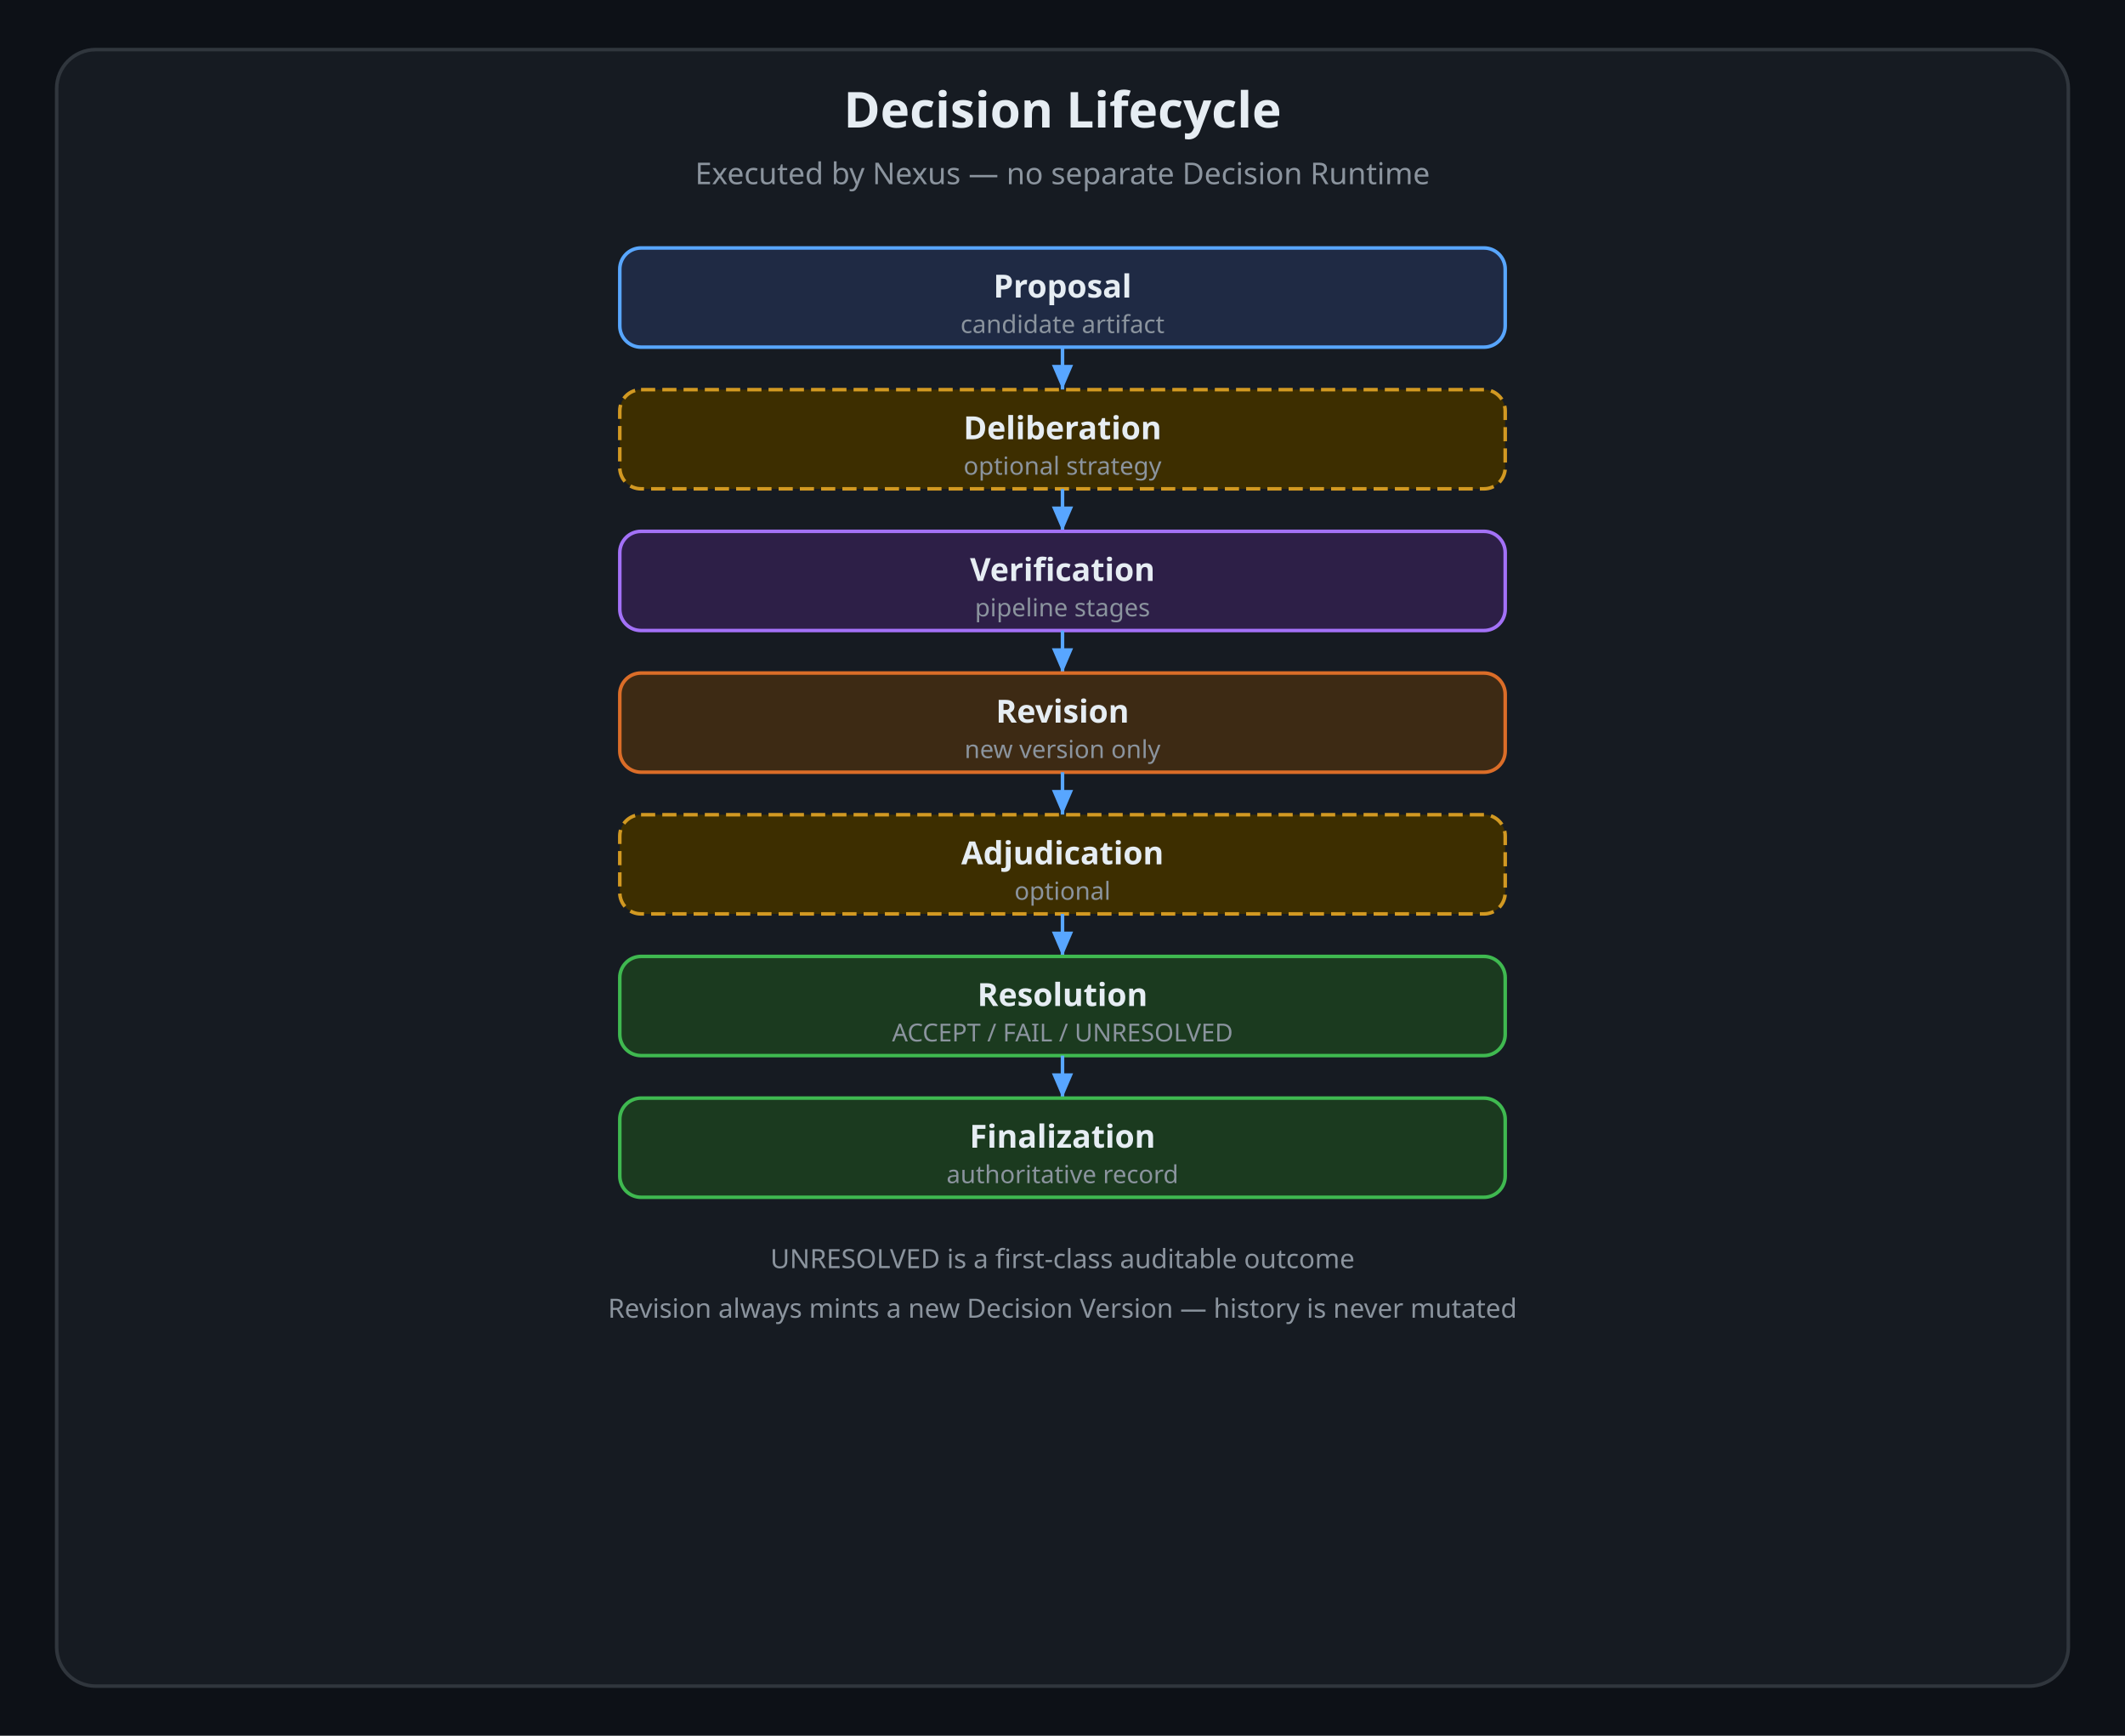
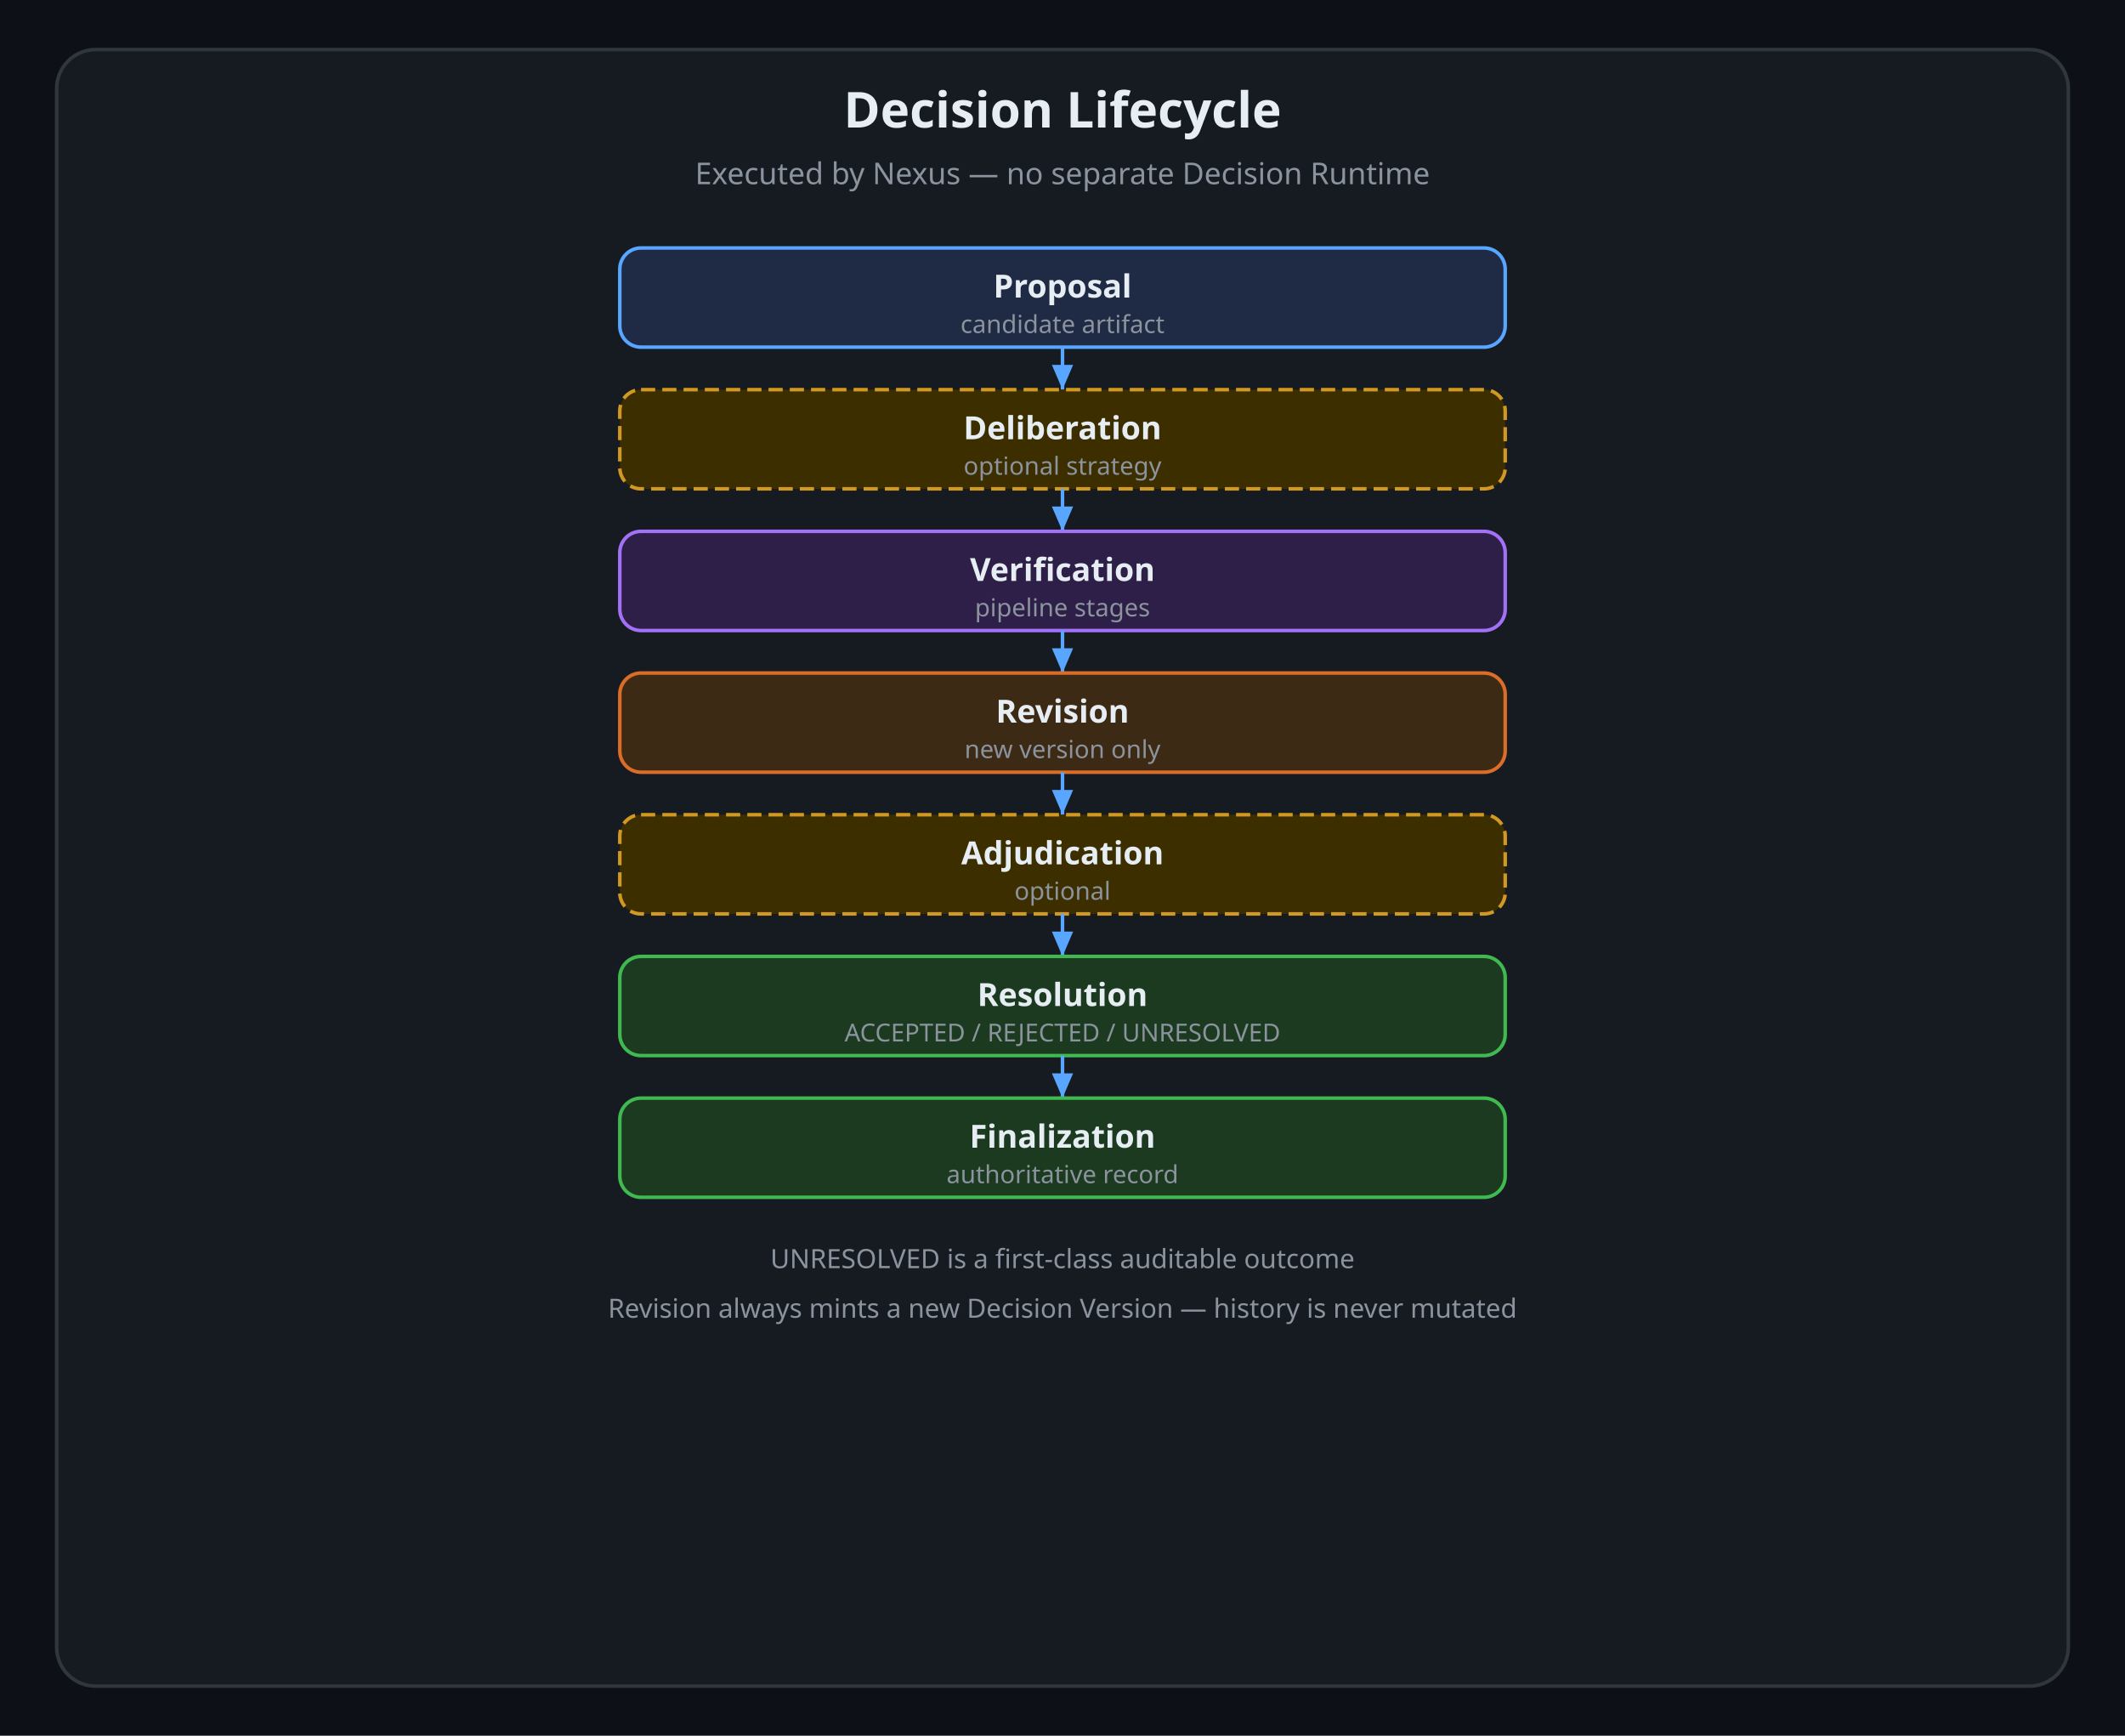
<svg xmlns="http://www.w3.org/2000/svg" viewBox="0 0 1200 980" role="img">
  <rect width="1200" height="980" fill="#0d1117" />
  <rect x="32" y="28" width="1136" height="924" rx="22" fill="#161b22" stroke="#30363d" stroke-width="2" />
  <text x="600" y="72" text-anchor="middle" font-family="system-ui,Segoe UI,sans-serif" font-size="28" font-weight="700" fill="#e6edf3">Decision Lifecycle</text>
  <text x="600" y="104" text-anchor="middle" font-family="system-ui,Segoe UI,sans-serif" font-size="17" fill="#8b949e">Executed by Nexus — no separate Decision Runtime</text>
  <rect x="350" y="140" width="500" height="56" rx="12" fill="#1f2a44" stroke="#58a6ff" stroke-width="2" />
  <text x="600" y="168" text-anchor="middle" font-family="system-ui,Segoe UI,sans-serif" font-size="18" font-weight="700" fill="#e6edf3">Proposal</text>
  <text x="600" y="188" text-anchor="middle" font-family="system-ui,Segoe UI,sans-serif" font-size="14" fill="#8b949e">candidate artifact</text>
  <line x1="600" y1="196" x2="600" y2="220" stroke="#58a6ff" stroke-width="2" />
  <path d="M600 220 L594 206 L606 206 Z" fill="#58a6ff" />
  <rect x="350" y="220" width="500" height="56" rx="12" fill="#3d2e00" stroke="#d29922" stroke-width="2" stroke-dasharray="8 4" />
  <text x="600" y="248" text-anchor="middle" font-family="system-ui,Segoe UI,sans-serif" font-size="18" font-weight="700" fill="#e6edf3">Deliberation</text>
  <text x="600" y="268" text-anchor="middle" font-family="system-ui,Segoe UI,sans-serif" font-size="14" fill="#8b949e">optional strategy</text>
  <line x1="600" y1="276" x2="600" y2="300" stroke="#58a6ff" stroke-width="2" />
  <path d="M600 300 L594 286 L606 286 Z" fill="#58a6ff" />
  <rect x="350" y="300" width="500" height="56" rx="12" fill="#2d1f47" stroke="#a371f7" stroke-width="2" />
  <text x="600" y="328" text-anchor="middle" font-family="system-ui,Segoe UI,sans-serif" font-size="18" font-weight="700" fill="#e6edf3">Verification</text>
  <text x="600" y="348" text-anchor="middle" font-family="system-ui,Segoe UI,sans-serif" font-size="14" fill="#8b949e">pipeline stages</text>
  <line x1="600" y1="356" x2="600" y2="380" stroke="#58a6ff" stroke-width="2" />
  <path d="M600 380 L594 366 L606 366 Z" fill="#58a6ff" />
  <rect x="350" y="380" width="500" height="56" rx="12" fill="#3d2a14" stroke="#db6d28" stroke-width="2" />
  <text x="600" y="408" text-anchor="middle" font-family="system-ui,Segoe UI,sans-serif" font-size="18" font-weight="700" fill="#e6edf3">Revision</text>
  <text x="600" y="428" text-anchor="middle" font-family="system-ui,Segoe UI,sans-serif" font-size="14" fill="#8b949e">new version only</text>
  <line x1="600" y1="436" x2="600" y2="460" stroke="#58a6ff" stroke-width="2" />
  <path d="M600 460 L594 446 L606 446 Z" fill="#58a6ff" />
  <rect x="350" y="460" width="500" height="56" rx="12" fill="#3d2e00" stroke="#d29922" stroke-width="2" stroke-dasharray="8 4" />
  <text x="600" y="488" text-anchor="middle" font-family="system-ui,Segoe UI,sans-serif" font-size="18" font-weight="700" fill="#e6edf3">Adjudication</text>
  <text x="600" y="508" text-anchor="middle" font-family="system-ui,Segoe UI,sans-serif" font-size="14" fill="#8b949e">optional</text>
  <line x1="600" y1="516" x2="600" y2="540" stroke="#58a6ff" stroke-width="2" />
  <path d="M600 540 L594 526 L606 526 Z" fill="#58a6ff" />
  <rect x="350" y="540" width="500" height="56" rx="12" fill="#1b3a1f" stroke="#3fb950" stroke-width="2" />
  <text x="600" y="568" text-anchor="middle" font-family="system-ui,Segoe UI,sans-serif" font-size="18" font-weight="700" fill="#e6edf3">Resolution</text>
-   <text x="600" y="588" text-anchor="middle" font-family="system-ui,Segoe UI,sans-serif" font-size="14" fill="#8b949e">ACCEPT / FAIL / UNRESOLVED</text>
+   <text x="600" y="588" text-anchor="middle" font-family="system-ui,Segoe UI,sans-serif" font-size="14" fill="#8b949e">ACCEPTED / REJECTED / UNRESOLVED</text>
  <line x1="600" y1="596" x2="600" y2="620" stroke="#58a6ff" stroke-width="2" />
  <path d="M600 620 L594 606 L606 606 Z" fill="#58a6ff" />
  <rect x="350" y="620" width="500" height="56" rx="12" fill="#1b3a1f" stroke="#3fb950" stroke-width="2" />
  <text x="600" y="648" text-anchor="middle" font-family="system-ui,Segoe UI,sans-serif" font-size="18" font-weight="700" fill="#e6edf3">Finalization</text>
  <text x="600" y="668" text-anchor="middle" font-family="system-ui,Segoe UI,sans-serif" font-size="14" fill="#8b949e">authoritative record</text>
  <text x="600" y="716" text-anchor="middle" font-family="system-ui,Segoe UI,sans-serif" font-size="15" fill="#8b949e">UNRESOLVED is a first-class auditable outcome</text>
  <text x="600" y="744" text-anchor="middle" font-family="system-ui,Segoe UI,sans-serif" font-size="15" fill="#8b949e">Revision always mints a new Decision Version — history is never mutated</text>
</svg>
